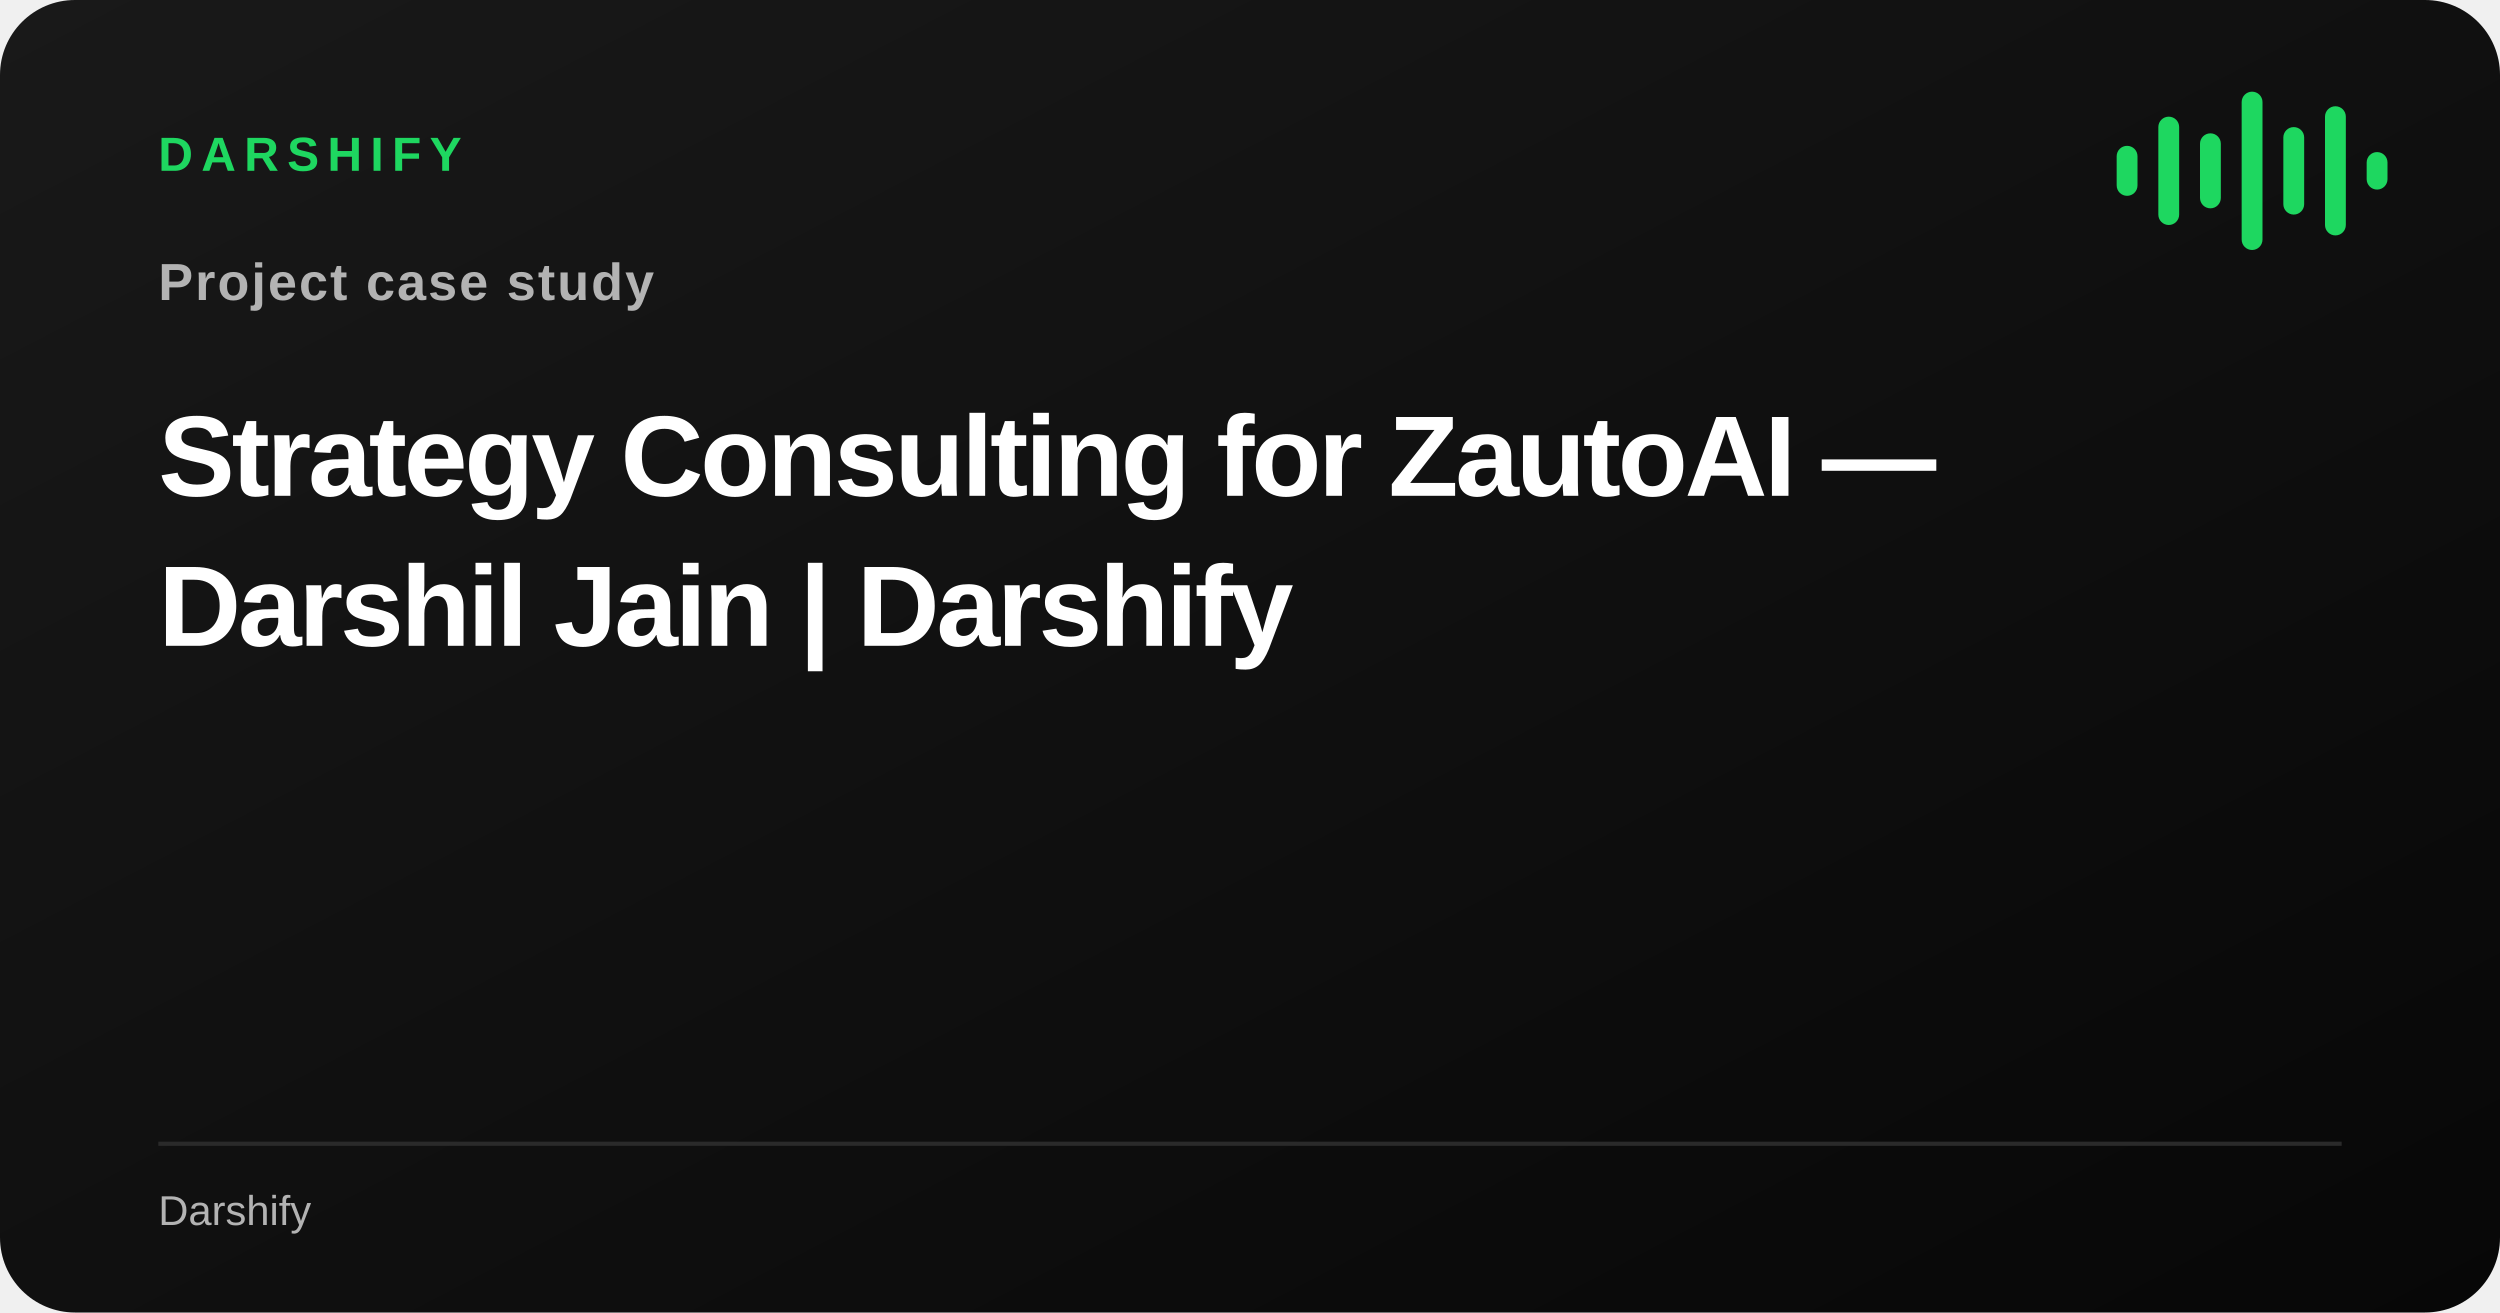
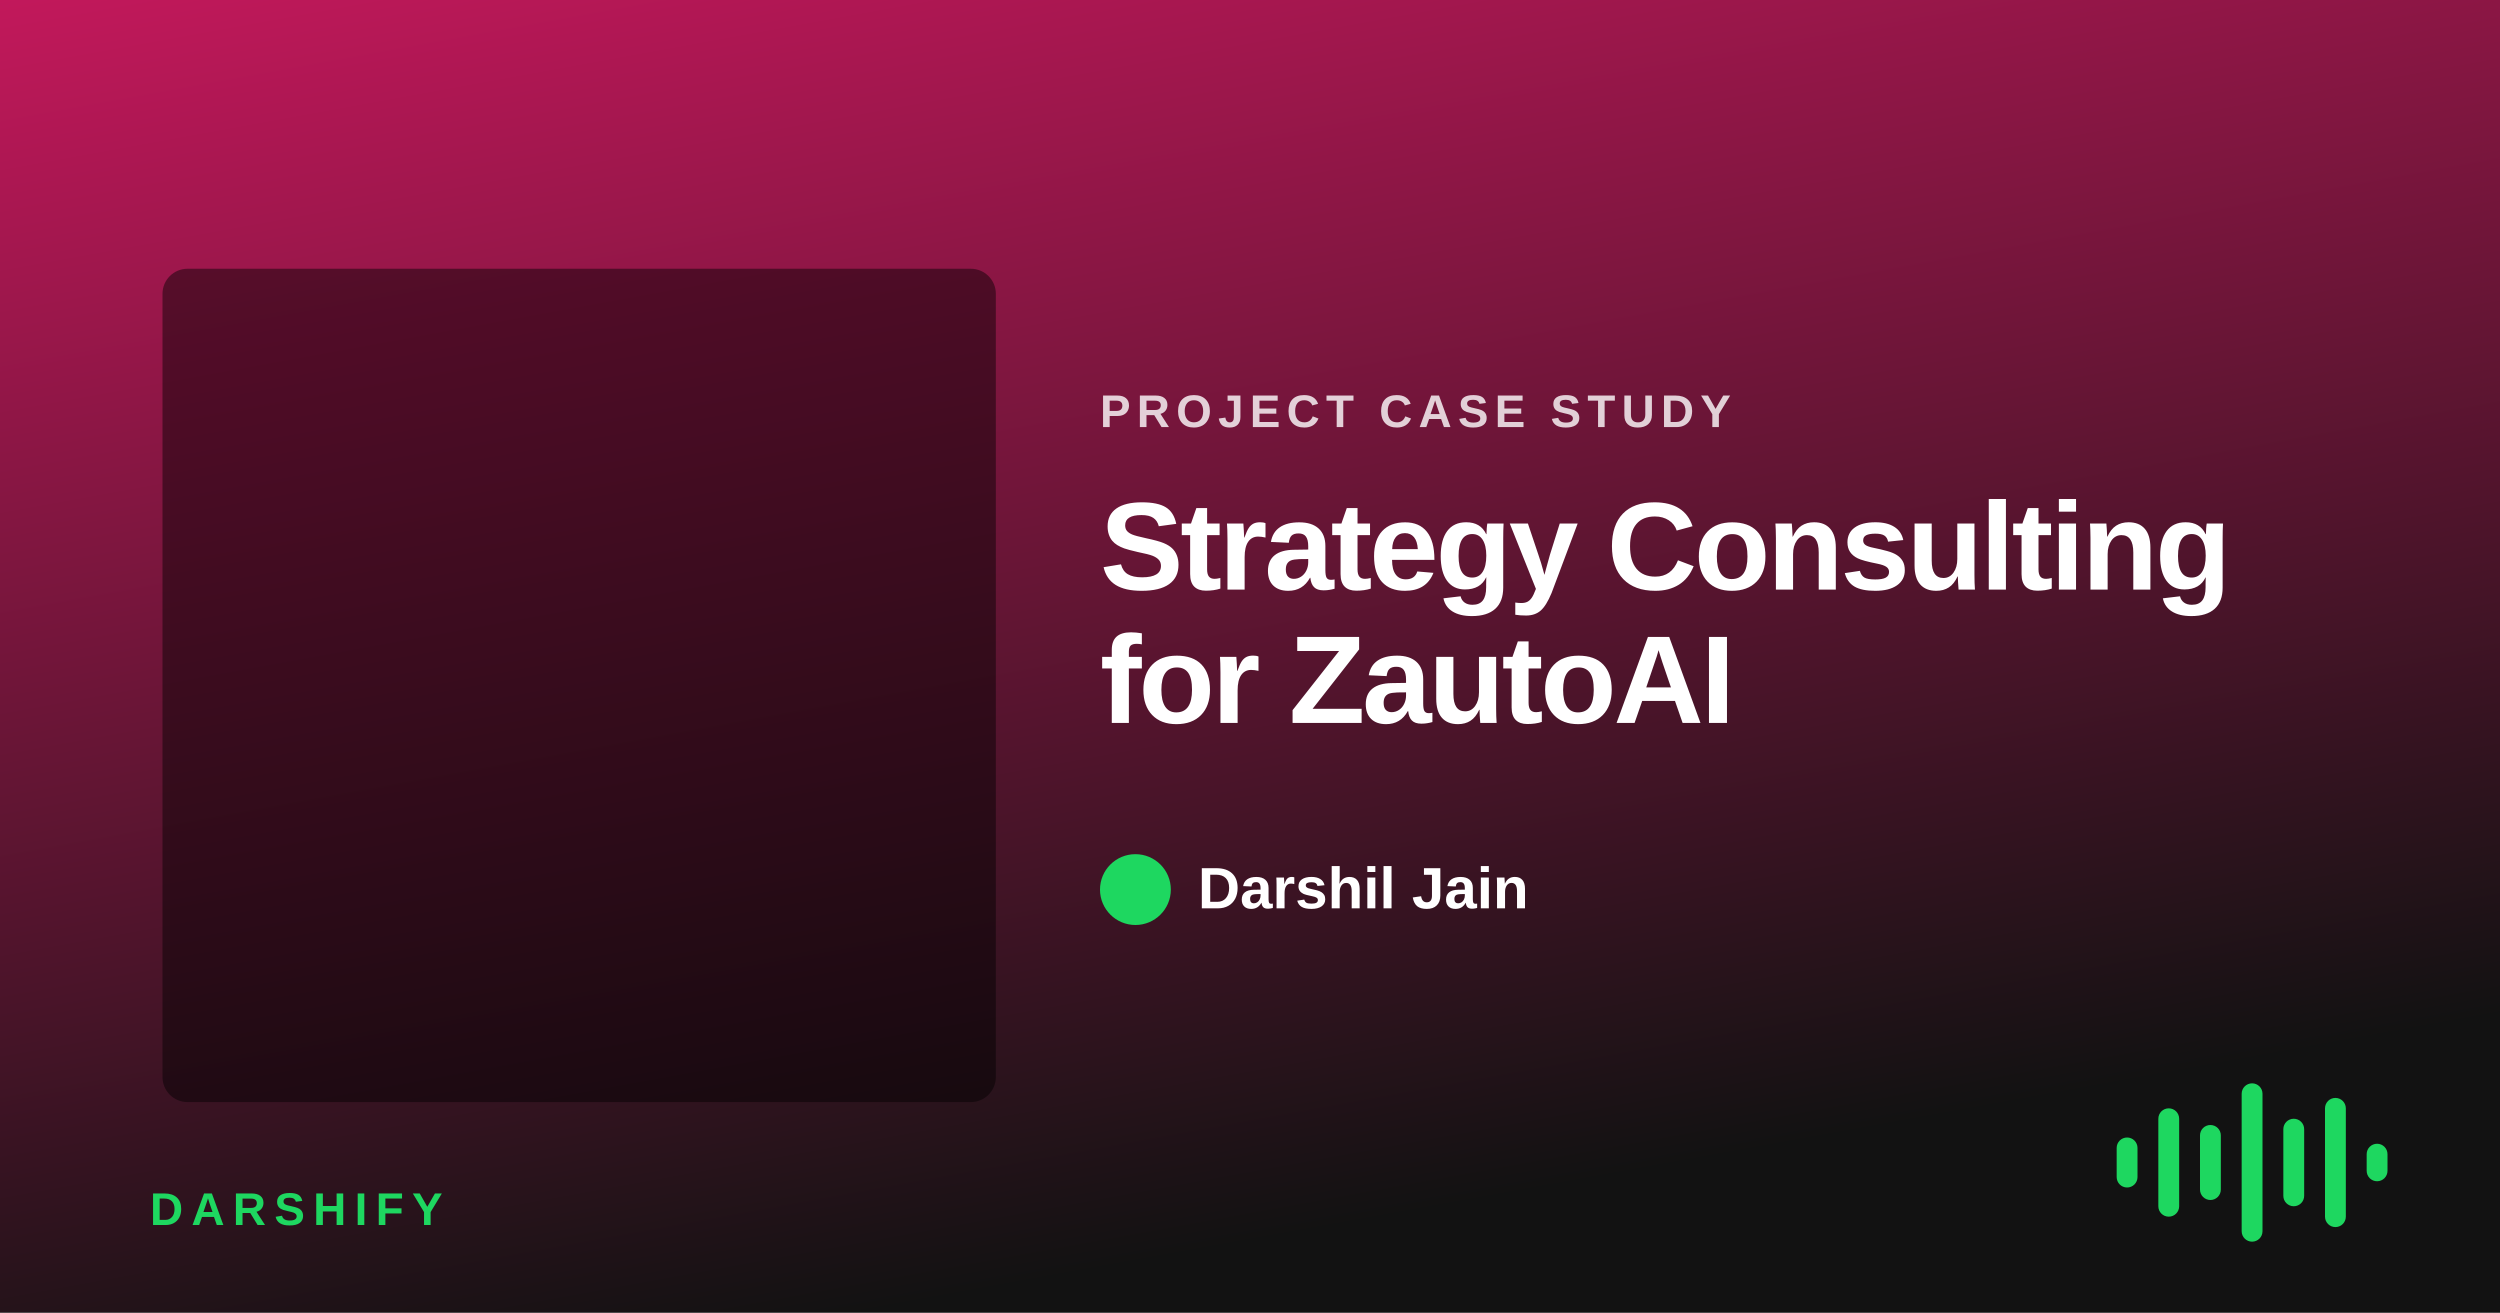
<svg xmlns="http://www.w3.org/2000/svg" viewBox="0 0 1200 630" width="1200" height="630" role="img" aria-label="Strategy Consulting for ZautoAI — Darshil Jain | Darshify" data-route-id="case-study:p1">
  <defs>
-     <linearGradient id="surface" x1="0" y1="0" x2="1" y2="1">
-       <stop offset="0" stop-color="#191919" />
-       <stop offset="1" stop-color="#070707" />
+     <linearGradient id="wash" x1="0" y1="0" x2="0.35" y2="1">
+       <stop offset="0" stop-color="#c2185b" />
+       <stop offset="1" stop-color="#121212" />
    </linearGradient>
-     <radialGradient id="glow" cx="0" cy="0" r="1" gradientTransform="translate(1030 86) rotate(135) scale(420)">
-       <stop stop-color="#1ed760" stop-opacity=".38" />
-       <stop offset="1" stop-color="#1ed760" stop-opacity="0" />
-     </radialGradient>
  </defs>
-   <rect width="1200" height="630" rx="36" fill="url(#surface)" />
-   <rect width="1200" height="630" rx="36" fill="url(#glow)" />
+   <rect width="1200" height="630" fill="#121212" />
+   <rect width="1200" height="630" fill="url(#wash)" />
+   <rect x="78" y="129" width="400" height="400" rx="12" fill="#000" opacity=".45" />
+   <text x="528" y="205" fill="#ffffff" fill-opacity=".8" font-family="Arial, Helvetica, sans-serif" font-size="22" font-weight="700" letter-spacing="3">PROJECT CASE STUDY</text>
+   <text fill="#ffffff" font-family="Arial, Helvetica, sans-serif" font-size="60" font-weight="800" letter-spacing="-1.5">
+     <tspan x="528" y="283">Strategy Consulting</tspan>
+     <tspan x="528" y="347">for ZautoAI</tspan>
+   </text>
+   <circle cx="545" cy="427" r="17" fill="#1ed760" />
+   <text x="575" y="436" fill="#ffffff" font-family="Arial, Helvetica, sans-serif" font-size="28" font-weight="700">Darshil Jain</text>
  <g data-motif="proof-wave" aria-label="Evidence signal">
-     <rect x="1016" y="70" width="10" height="24" rx="5" fill="#1ed760" />
-     <rect x="1036" y="56" width="10" height="52" rx="5" fill="#1ed760" />
-     <rect x="1056" y="64" width="10" height="36" rx="5" fill="#1ed760" />
-     <rect x="1076" y="44" width="10" height="76" rx="5" fill="#1ed760" />
-     <rect x="1096" y="61" width="10" height="42" rx="5" fill="#1ed760" />
-     <rect x="1116" y="51" width="10" height="62" rx="5" fill="#1ed760" />
-     <rect x="1136" y="73" width="10" height="18" rx="5" fill="#1ed760" />
+     <rect x="1016" y="546" width="10" height="24" rx="5" fill="#1ed760" />
+     <rect x="1036" y="532" width="10" height="52" rx="5" fill="#1ed760" />
+     <rect x="1056" y="540" width="10" height="36" rx="5" fill="#1ed760" />
+     <rect x="1076" y="520" width="10" height="76" rx="5" fill="#1ed760" />
+     <rect x="1096" y="537" width="10" height="42" rx="5" fill="#1ed760" />
+     <rect x="1116" y="527" width="10" height="62" rx="5" fill="#1ed760" />
+     <rect x="1136" y="549" width="10" height="18" rx="5" fill="#1ed760" />
  </g>
-   <text x="76" y="82" fill="#1ed760" font-family="Arial, Helvetica, sans-serif" font-size="23" font-weight="700" letter-spacing="4">DARSHIFY</text>
-   <text x="76" y="144" fill="#b3b3b3" font-family="Arial, Helvetica, sans-serif" font-size="25" font-weight="600" letter-spacing="1">Project case study</text>
-   <text fill="#ffffff" font-family="Arial, Helvetica, sans-serif" font-size="55" font-weight="800" letter-spacing="-1.5">
-     <tspan x="76" y="238">Strategy Consulting for ZautoAI —</tspan>
-     <tspan x="76" y="310">Darshil Jain | Darshify</tspan>
-   </text>
-   <rect x="76" y="548" width="1048" height="2" fill="#2a2a2a" />
-   <text x="76" y="588" fill="#b3b3b3" font-family="Arial, Helvetica, sans-serif" font-size="20">Darshify</text>
+   <text x="72" y="588" fill="#1ed760" font-family="Arial, Helvetica, sans-serif" font-size="22" font-weight="700" letter-spacing="4">DARSHIFY</text>
</svg>
